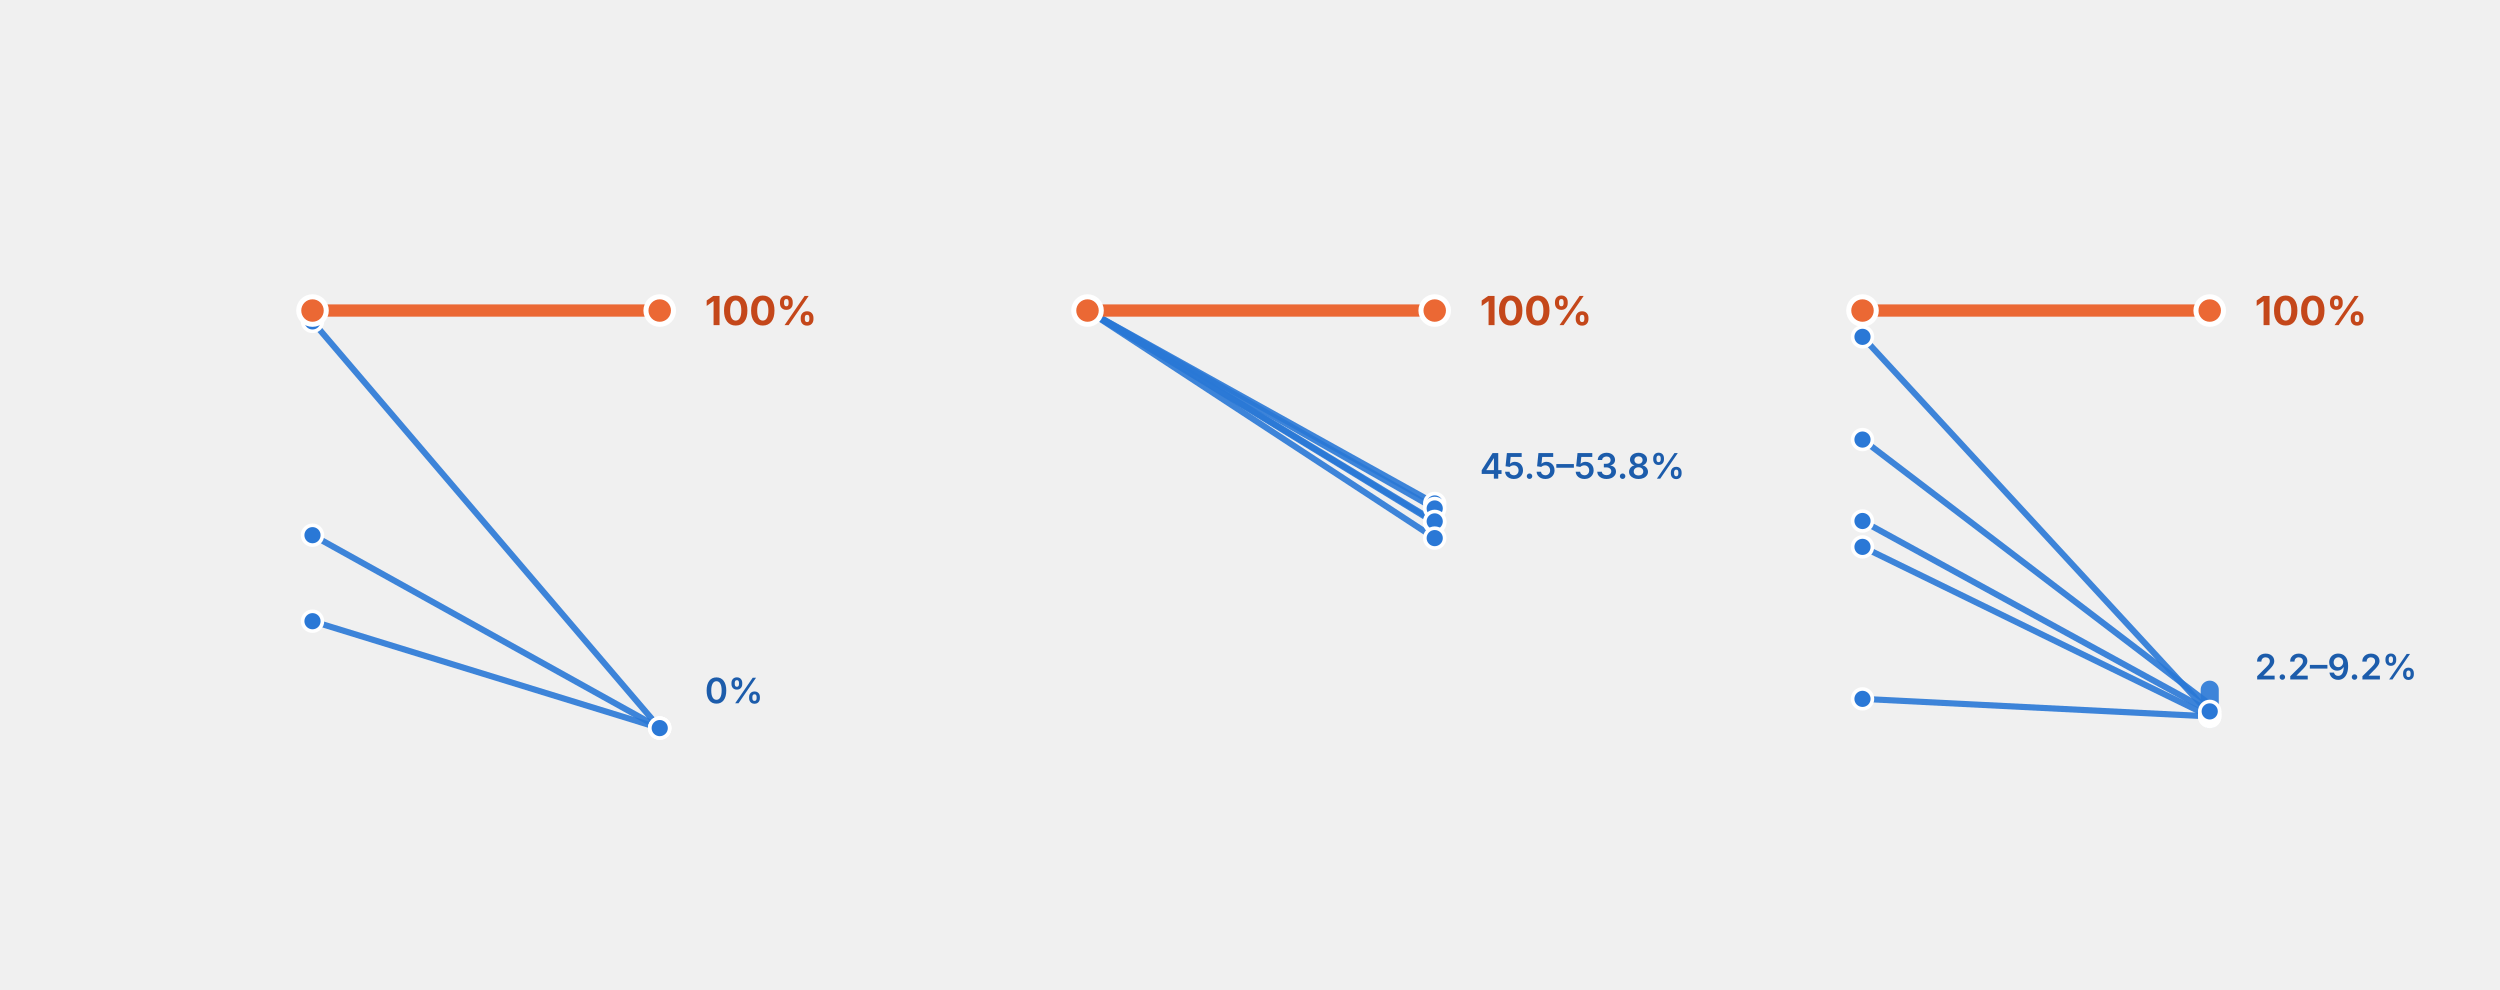
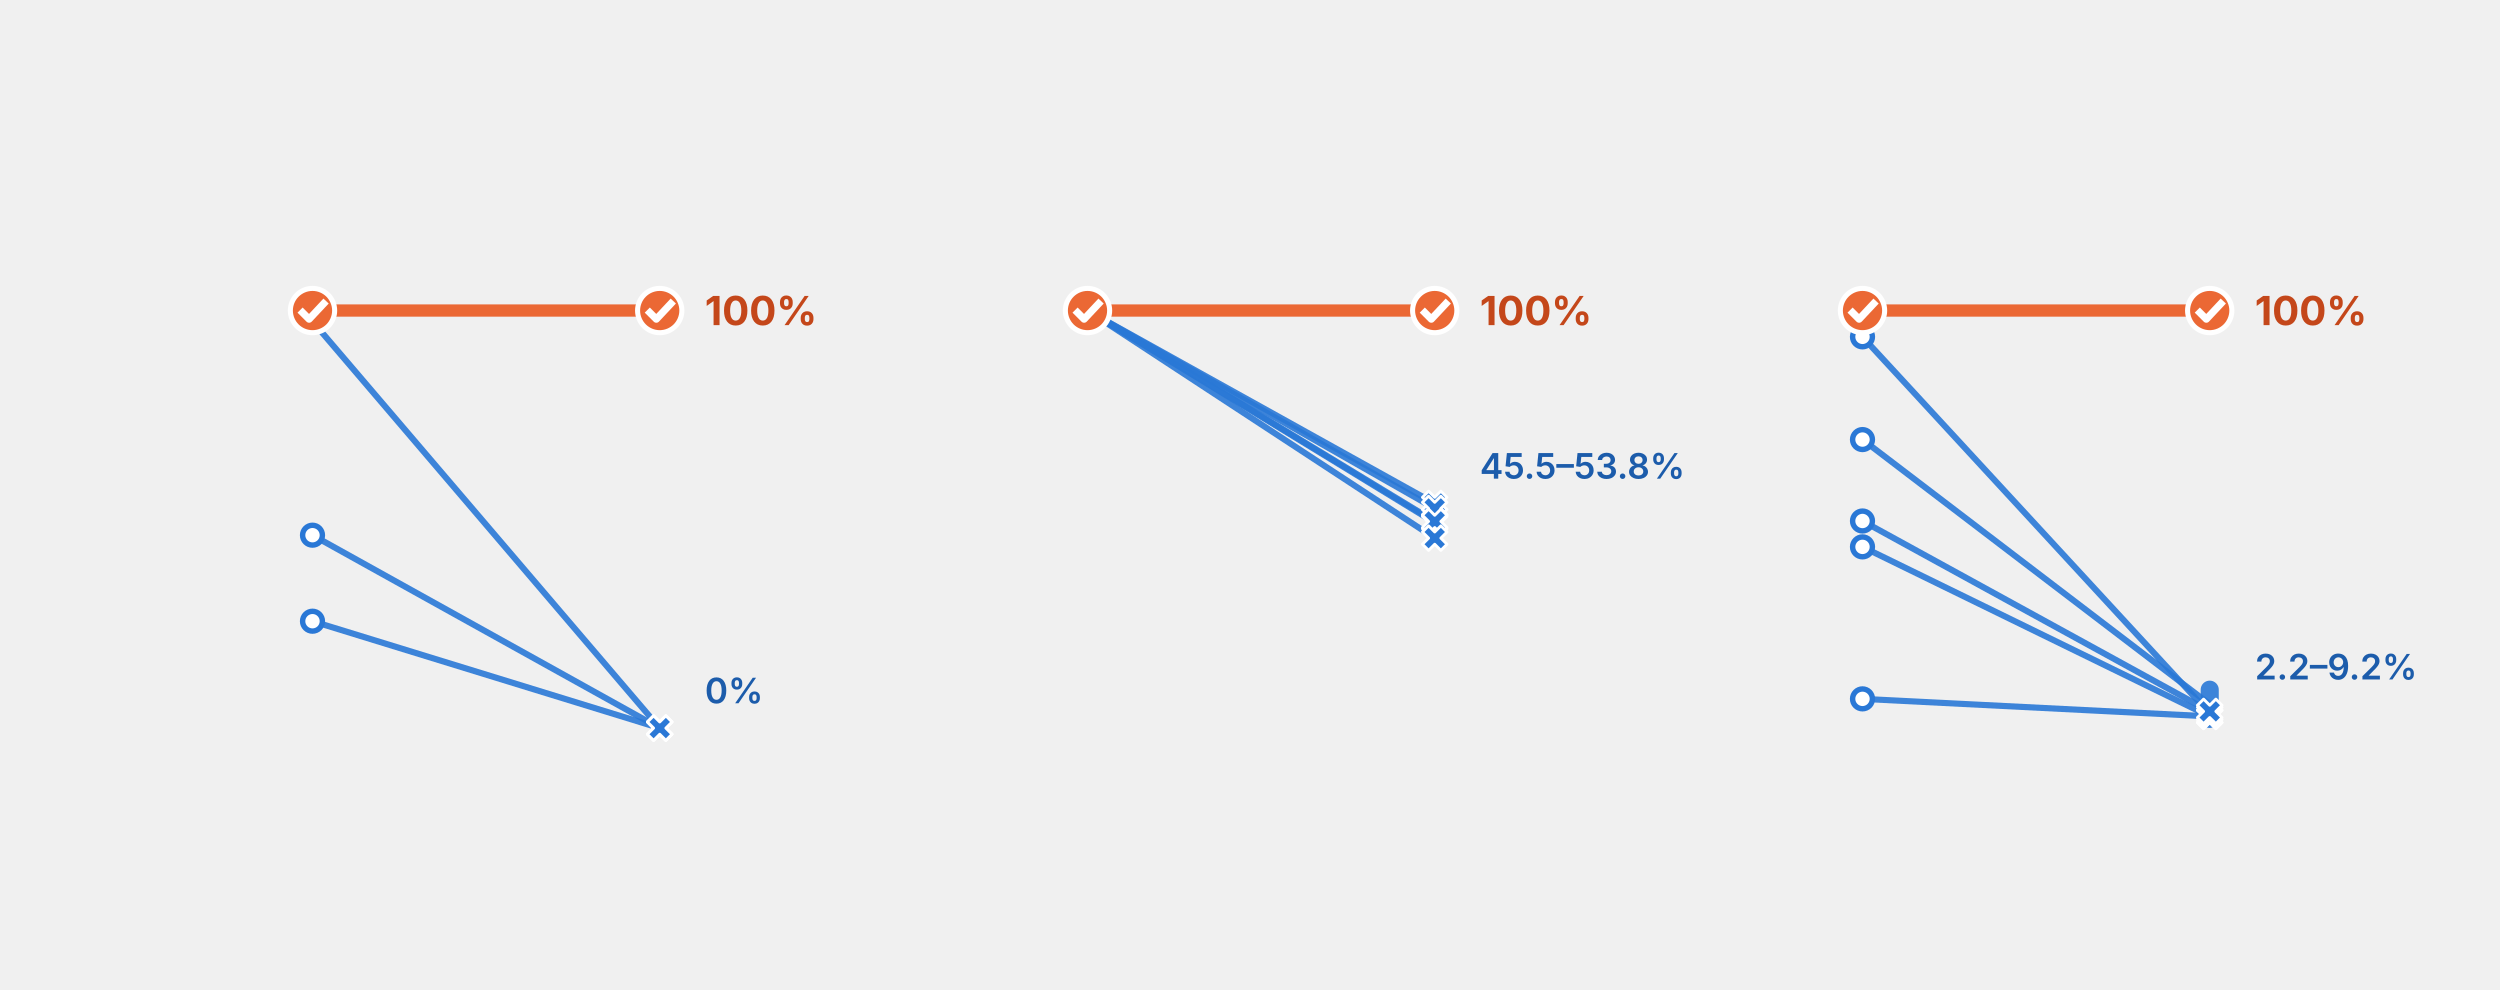
<svg xmlns="http://www.w3.org/2000/svg" xmlns:xlink="http://www.w3.org/1999/xlink" width="691.2pt" height="273.614pt" viewBox="0 0 691.2 273.614" version="1.1">
  <defs>
    <style type="text/css">*{stroke-linejoin: round; stroke-linecap: butt}</style>
  </defs>
  <g id="figure_1">
    <g id="patch_1">
      <path d="M 0 273.614  L 691.2 273.614  L 691.2 0  L 0 0  L 0 273.614  z " style="fill: none" />
    </g>
-     <g id="axes_1">
+     <g id="axes_1" />
+     <g id="axes_2">
      <g id="data">
        <path d="M 86.4 171.75  L 182.4 201.304  " clip-path="url(#p888ab02acb)" style="fill: none; stroke: #2a78d6; stroke-opacity: 0.9; stroke-width: 1.7; stroke-linecap: round" />
      </g>
      <g id="data">
        <path d="M 86.4 147.969  L 182.4 201.304  " clip-path="url(#p888ab02acb)" style="fill: none; stroke: #2a78d6; stroke-opacity: 0.9; stroke-width: 1.7; stroke-linecap: round" />
      </g>
      <g id="data">
        <path d="M 86.4 88.861  L 182.4 201.304  " clip-path="url(#p888ab02acb)" style="fill: none; stroke: #2a78d6; stroke-opacity: 0.9; stroke-width: 1.7; stroke-linecap: round" />
      </g>
      <g id="data">
        <g style="fill: #c4471a" transform="translate(194.88 89.89815) scale(0.111014 -0.111014)">
          <defs>
            <path id="Inter-Bold-53e" d="M 2341 4656  L 2341 0  L 1388 0  L 1388 3816  L 1356 3816  L 291 3063  L 291 3934  L 1319 4656  L 2341 4656  z " transform="scale(0.015625)" />
            <path id="Inter-Bold-53d" d="M 2156 -63  Q 1275 -63 784 565  Q 294 1194 294 2325  Q 294 3456 786 4087  Q 1278 4719 2156 4719  Q 3038 4719 3530 4086  Q 4022 3453 4022 2325  Q 4022 1194 3531 565  Q 3041 -63 2156 -63  z M 2156 728  Q 2588 728 2819 1143  Q 3050 1559 3050 2325  Q 3050 3094 2819 3512  Q 2588 3931 2156 3931  Q 1728 3931 1497 3511  Q 1266 3091 1266 2325  Q 1266 1559 1495 1143  Q 1725 728 2156 728  z " transform="scale(0.015625)" />
            <path id="Inter-Bold-6d0" d="M 4903 -81  Q 4572 -81 4345 59  Q 4119 200 4003 433  Q 3888 666 3888 944  L 3888 1188  Q 3888 1469 4006 1701  Q 4125 1934 4351 2075  Q 4578 2216 4903 2216  Q 5234 2216 5461 2075  Q 5688 1934 5803 1700  Q 5919 1466 5919 1188  L 5919 944  Q 5919 666 5801 431  Q 5684 197 5457 58  Q 5231 -81 4903 -81  z M 1597 2434  Q 1266 2434 1039 2575  Q 813 2716 697 2948  Q 581 3181 581 3459  L 581 3703  Q 581 3984 700 4217  Q 819 4450 1045 4590  Q 1272 4731 1597 4731  Q 1928 4731 2154 4590  Q 2381 4450 2497 4215  Q 2613 3981 2613 3703  L 2613 3459  Q 2613 3178 2495 2945  Q 2378 2713 2151 2573  Q 1925 2434 1597 2434  z M 1309 0  L 4509 4656  L 5156 4656  L 1956 0  L 1309 0  z M 1597 3006  Q 1806 3006 1882 3147  Q 1959 3288 1959 3459  L 1959 3703  Q 1959 3872 1886 4017  Q 1813 4163 1597 4163  Q 1391 4163 1311 4016  Q 1231 3869 1231 3703  L 1231 3459  Q 1231 3288 1311 3147  Q 1391 3006 1597 3006  z M 4903 491  Q 5113 491 5189 631  Q 5266 772 5266 944  L 5266 1188  Q 5266 1356 5192 1501  Q 5119 1647 4903 1647  Q 4697 1647 4619 1500  Q 4541 1353 4541 1188  L 4541 944  Q 4541 772 4619 631  Q 4697 491 4903 491  z " transform="scale(0.015625)" />
          </defs>
          <use xlink:href="#Inter-Bold-53e" />
          <use xlink:href="#Inter-Bold-53d" transform="translate(43.10938 0)" />
          <use xlink:href="#Inter-Bold-53d" transform="translate(110.5469 0)" />
          <use xlink:href="#Inter-Bold-6d0" transform="translate(177.9844 0)" />
        </g>
      </g>
      <g id="data">
        <g style="fill: #1c5cab" transform="translate(194.88 194.4475) scale(0.097138 -0.097138)">
          <defs>
            <path id="Inter-SemiBold-53d" d="M 2113 -63  Q 1263 -63 792 564  Q 322 1191 322 2325  Q 322 3456 794 4087  Q 1266 4719 2113 4719  Q 2956 4719 3428 4087  Q 3900 3456 3900 2325  Q 3900 1191 3429 564  Q 2959 -63 2113 -63  z M 2113 638  Q 2569 638 2814 1078  Q 3059 1519 3059 2325  Q 3059 3134 2814 3578  Q 2569 4022 2113 4022  Q 1656 4022 1409 3576  Q 1163 3131 1163 2325  Q 1163 1519 1408 1078  Q 1653 638 2113 638  z " transform="scale(0.015625)" />
            <path id="Inter-SemiBold-6d0" d="M 4822 -84  Q 4500 -84 4281 53  Q 4063 191 3950 417  Q 3838 644 3838 916  L 3838 1159  Q 3838 1431 3953 1657  Q 4069 1884 4287 2021  Q 4506 2159 4822 2159  Q 5144 2159 5361 2021  Q 5578 1884 5689 1656  Q 5800 1428 5800 1159  L 5800 916  Q 5800 644 5687 416  Q 5575 188 5356 52  Q 5138 -84 4822 -84  z M 1609 2488  Q 1288 2488 1069 2625  Q 850 2763 737 2991  Q 625 3219 625 3488  L 625 3731  Q 625 4003 740 4231  Q 856 4459 1075 4595  Q 1294 4731 1609 4731  Q 1931 4731 2148 4593  Q 2366 4456 2477 4229  Q 2588 4003 2588 3731  L 2588 3488  Q 2588 3216 2475 2989  Q 2363 2763 2144 2625  Q 1925 2488 1609 2488  z M 1294 0  L 4494 4656  L 5103 4656  L 1903 0  L 1294 0  z M 4822 434  Q 5041 434 5123 582  Q 5206 731 5206 916  L 5206 1159  Q 5206 1341 5126 1492  Q 5047 1644 4822 1644  Q 4606 1644 4518 1491  Q 4431 1338 4431 1159  L 4431 916  Q 4431 731 4517 582  Q 4603 434 4822 434  z M 1609 3006  Q 1828 3006 1911 3154  Q 1994 3303 1994 3488  L 1994 3731  Q 1994 3913 1914 4064  Q 1834 4216 1609 4216  Q 1394 4216 1308 4062  Q 1222 3909 1222 3731  L 1222 3488  Q 1222 3303 1306 3154  Q 1391 3006 1609 3006  z " transform="scale(0.015625)" />
          </defs>
          <use xlink:href="#Inter-SemiBold-53d" />
          <use xlink:href="#Inter-SemiBold-6d0" transform="translate(65.96875 0)" />
        </g>
      </g>
      <g id="data">
        <defs>
-           <path id="m8c56b86d08" d="M 0 2.739  C 0.726 2.739 1.423 2.45 1.936 1.936  C 2.45 1.423 2.739 0.726 2.739 0  C 2.739 -0.726 2.45 -1.423 1.936 -1.936  C 1.423 -2.45 0.726 -2.739 0 -2.739  C -0.726 -2.739 -1.423 -2.45 -1.936 -1.936  C -2.45 -1.423 -2.739 -0.726 -2.739 0  C -2.739 0.726 -2.45 1.423 -1.936 1.936  C -1.423 2.45 -0.726 2.739 0 2.739  z " style="stroke: #ffffff" />
+           <path id="md36c27acf5" d="M -1.696 3.391  L 0 1.696  L 1.696 3.391  L 3.391 1.696  L 1.696 0  L 3.391 -1.696  L 1.696 -3.391  L 0 -1.696  L -1.696 -3.391  L -3.391 -1.696  L -1.696 0  L -3.391 1.696  z " style="stroke: #ffffff; stroke-width: 0.8" />
        </defs>
        <g clip-path="url(#p888ab02acb)">
-           <use xlink:href="#m8c56b86d08" x="182.4" y="201.304" style="fill: #2a78d6; stroke: #ffffff" />
-         </g>
-       </g>
-       <g id="data">
-         <g clip-path="url(#p888ab02acb)">
-           <use xlink:href="#m8c56b86d08" x="86.4" y="171.75" style="fill: #2a78d6; stroke: #ffffff" />
-         </g>
-       </g>
-       <g id="data">
-         <g clip-path="url(#p888ab02acb)">
-           <use xlink:href="#m8c56b86d08" x="182.4" y="201.304" style="fill: #2a78d6; stroke: #ffffff" />
-         </g>
-       </g>
-       <g id="data">
-         <g clip-path="url(#p888ab02acb)">
-           <use xlink:href="#m8c56b86d08" x="86.4" y="147.969" style="fill: #2a78d6; stroke: #ffffff" />
-         </g>
-       </g>
-       <g id="data">
-         <g clip-path="url(#p888ab02acb)">
-           <use xlink:href="#m8c56b86d08" x="182.4" y="201.304" style="fill: #2a78d6; stroke: #ffffff" />
-         </g>
-       </g>
-       <g id="data">
-         <g clip-path="url(#p888ab02acb)">
-           <use xlink:href="#m8c56b86d08" x="86.4" y="88.861" style="fill: #2a78d6; stroke: #ffffff" />
+           <use xlink:href="#md36c27acf5" x="182.4" y="201.304" style="fill: #2a78d6; stroke: #ffffff; stroke-width: 0.8" />
+         </g>
+       </g>
+       <g id="data">
+         <defs>
+           <path id="m43b4007abd" d="M 0 2.739  C 0.726 2.739 1.423 2.45 1.936 1.936  C 2.45 1.423 2.739 0.726 2.739 0  C 2.739 -0.726 2.45 -1.423 1.936 -1.936  C 1.423 -2.45 0.726 -2.739 0 -2.739  C -0.726 -2.739 -1.423 -2.45 -1.936 -1.936  C -2.45 -1.423 -2.739 -0.726 -2.739 0  C -2.739 0.726 -2.45 1.423 -1.936 1.936  C -1.423 2.45 -0.726 2.739 0 2.739  z " style="stroke: #2a78d6; stroke-width: 1.5" />
+         </defs>
+         <g clip-path="url(#p888ab02acb)">
+           <use xlink:href="#m43b4007abd" x="86.4" y="171.75" style="fill: #ffffff; stroke: #2a78d6; stroke-width: 1.5" />
+         </g>
+       </g>
+       <g id="data">
+         <g clip-path="url(#p888ab02acb)">
+           <use xlink:href="#md36c27acf5" x="182.4" y="201.304" style="fill: #2a78d6; stroke: #ffffff; stroke-width: 0.8" />
+         </g>
+       </g>
+       <g id="data">
+         <g clip-path="url(#p888ab02acb)">
+           <use xlink:href="#m43b4007abd" x="86.4" y="147.969" style="fill: #ffffff; stroke: #2a78d6; stroke-width: 1.5" />
+         </g>
+       </g>
+       <g id="data">
+         <g clip-path="url(#p888ab02acb)">
+           <use xlink:href="#md36c27acf5" x="182.4" y="201.304" style="fill: #2a78d6; stroke: #ffffff; stroke-width: 0.8" />
+         </g>
+       </g>
+       <g id="data">
+         <g clip-path="url(#p888ab02acb)">
+           <use xlink:href="#m43b4007abd" x="86.4" y="88.861" style="fill: #ffffff; stroke: #2a78d6; stroke-width: 1.5" />
        </g>
      </g>
      <g id="data">
        <path d="M 86.4 85.86  L 182.4 85.86  " clip-path="url(#p888ab02acb)" style="fill: none; stroke: #eb6834; stroke-width: 3.4; stroke-linecap: round" />
      </g>
      <g id="data">
        <defs>
-           <path id="mffadfadfa1" d="M 0 3.808  C 1.01 3.808 1.979 3.407 2.693 2.693  C 3.407 1.979 3.808 1.01 3.808 0  C 3.808 -1.01 3.407 -1.979 2.693 -2.693  C 1.979 -3.407 1.01 -3.808 0 -3.808  C -1.01 -3.808 -1.979 -3.407 -2.693 -2.693  C -3.407 -1.979 -3.808 -1.01 -3.808 0  C -3.808 1.01 -3.407 1.979 -2.693 2.693  C -1.979 3.407 -1.01 3.808 0 3.808  z " style="stroke: #ffffff; stroke-width: 1.4" />
+           <path id="ma71b3e428f" d="M 0 6.124  C 1.624 6.124 3.182 5.478 4.33 4.33  C 5.478 3.182 6.124 1.624 6.124 0  C 6.124 -1.624 5.478 -3.182 4.33 -4.33  C 3.182 -5.478 1.624 -6.124 0 -6.124  C -1.624 -6.124 -3.182 -5.478 -4.33 -4.33  C -5.478 -3.182 -6.124 -1.624 -6.124 0  C -6.124 1.624 -5.478 3.182 -4.33 4.33  C -3.182 5.478 -1.624 6.124 0 6.124  z " style="stroke: #ffffff; stroke-width: 1.4" />
        </defs>
        <g clip-path="url(#p888ab02acb)">
-           <use xlink:href="#mffadfadfa1" x="86.4" y="85.86" style="fill: #eb6834; stroke: #ffffff; stroke-width: 1.4" />
-           <use xlink:href="#mffadfadfa1" x="182.4" y="85.86" style="fill: #eb6834; stroke: #ffffff; stroke-width: 1.4" />
+           <use xlink:href="#ma71b3e428f" x="86.4" y="85.86" style="fill: #eb6834; stroke: #ffffff; stroke-width: 1.4" />
+           <use xlink:href="#ma71b3e428f" x="182.4" y="85.86" style="fill: #eb6834; stroke: #ffffff; stroke-width: 1.4" />
+         </g>
+       </g>
+       <g id="data">
+         <defs>
+           <path id="m2777c8f40f" d="M -3.438 -0.125  L -0.938 2.375  L 3.75 -2.625  " style="stroke: #ffffff; stroke-width: 2" />
+         </defs>
+         <g clip-path="url(#p888ab02acb)">
+           <use xlink:href="#m2777c8f40f" x="86.4" y="85.86" style="fill-opacity: 0; stroke: #ffffff; stroke-width: 2" />
+           <use xlink:href="#m2777c8f40f" x="182.4" y="85.86" style="fill-opacity: 0; stroke: #ffffff; stroke-width: 2" />
        </g>
      </g>
    </g>
-     <g id="axes_2">
+     <g id="axes_3">
      <g id="data">
        <path d="M 300.672 85.86  L 396.672 139.195  " clip-path="url(#p907dd5ef7e)" style="fill: none; stroke: #2a78d6; stroke-opacity: 0.9; stroke-width: 1.7; stroke-linecap: round" />
      </g>
      <g id="data">
        <path d="M 300.672 85.86  L 396.672 140.58  " clip-path="url(#p907dd5ef7e)" style="fill: none; stroke: #2a78d6; stroke-opacity: 0.9; stroke-width: 1.7; stroke-linecap: round" />
      </g>
      <g id="data">
        <path d="M 300.672 85.86  L 396.672 144.505  " clip-path="url(#p907dd5ef7e)" style="fill: none; stroke: #2a78d6; stroke-opacity: 0.9; stroke-width: 1.7; stroke-linecap: round" />
      </g>
      <g id="data">
        <path d="M 300.672 85.86  L 396.672 144.159  " clip-path="url(#p907dd5ef7e)" style="fill: none; stroke: #2a78d6; stroke-opacity: 0.9; stroke-width: 1.7; stroke-linecap: round" />
      </g>
      <g id="data">
        <path d="M 300.672 85.86  L 396.672 148.777  " clip-path="url(#p907dd5ef7e)" style="fill: none; stroke: #2a78d6; stroke-opacity: 0.9; stroke-width: 1.7; stroke-linecap: round" />
      </g>
      <g id="data">
        <g style="fill: #c4471a" transform="translate(409.152 89.89815) scale(0.111014 -0.111014)">
          <use xlink:href="#Inter-Bold-53e" />
          <use xlink:href="#Inter-Bold-53d" transform="translate(43.10938 0)" />
          <use xlink:href="#Inter-Bold-53d" transform="translate(110.5469 0)" />
          <use xlink:href="#Inter-Bold-6d0" transform="translate(177.9844 0)" />
        </g>
      </g>
      <g id="data">
        <g style="fill: #1c5cab" transform="translate(409.152 132.3386) scale(0.097138 -0.097138)">
          <defs>
            <path id="Inter-SemiBold-542" d="M 334 866  L 334 1531  L 2313 4656  L 3350 4656  L 3350 1553  L 3950 1553  L 3950 866  L 3350 866  L 3350 0  L 2550 0  L 2550 866  L 334 866  z M 2566 1553  L 2566 3706  L 2528 3706  L 1188 1591  L 1188 1553  L 2566 1553  z " transform="scale(0.015625)" />
            <path id="Inter-SemiBold-543" d="M 1931 -63  Q 1475 -63 1117 109  Q 759 281 550 579  Q 341 878 328 1263  L 1141 1263  Q 1156 975 1384 795  Q 1613 616 1931 616  Q 2303 616 2545 866  Q 2788 1116 2788 1509  Q 2788 1906 2539 2164  Q 2291 2422 1906 2422  Q 1694 2422 1492 2342  Q 1291 2263 1172 2134  L 416 2256  L 659 4656  L 3353 4656  L 3353 3956  L 1350 3956  L 1219 2719  L 1244 2719  Q 1375 2872 1611 2970  Q 1847 3069 2128 3069  Q 2550 3069 2883 2870  Q 3216 2672 3406 2323  Q 3597 1975 3597 1528  Q 3597 1066 3384 706  Q 3172 347 2797 142  Q 2422 -63 1931 -63  z " transform="scale(0.015625)" />
            <path id="Inter-SemiBold-5de" d="M 1019 -53  Q 809 -53 664 90  Q 519 234 519 447  Q 519 656 664 800  Q 809 944 1019 944  Q 1231 944 1376 800  Q 1522 656 1522 447  Q 1522 234 1376 90  Q 1231 -53 1019 -53  z " transform="scale(0.015625)" />
            <path id="Inter-SemiBold-5c0" d="M 3200 2659  L 3200 1987  L 0 1987  L 0 2659  L 3200 2659  z " transform="scale(0.015625)" />
            <path id="Inter-SemiBold-541" d="M 2034 -63  Q 1544 -63 1164 104  Q 784 272 565 572  Q 347 872 334 1263  L 1175 1263  Q 1194 975 1437 806  Q 1681 638 2034 638  Q 2409 638 2650 831  Q 2891 1025 2891 1334  Q 2891 1653 2642 1854  Q 2394 2056 1950 2056  L 1538 2056  L 1538 2700  L 1950 2700  Q 2313 2700 2541 2887  Q 2769 3075 2769 3381  Q 2769 3678 2570 3858  Q 2372 4038 2044 4038  Q 1722 4038 1483 3869  Q 1244 3700 1234 3403  L 431 3403  Q 438 3791 655 4087  Q 872 4384 1236 4551  Q 1600 4719 2050 4719  Q 2516 4719 2859 4544  Q 3203 4369 3392 4076  Q 3581 3784 3581 3431  Q 3581 3038 3350 2772  Q 3119 2506 2741 2422  L 2741 2384  Q 3228 2316 3489 2022  Q 3750 1728 3750 1291  Q 3750 900 3528 594  Q 3306 288 2918 112  Q 2531 -63 2034 -63  z " transform="scale(0.015625)" />
            <path id="Inter-SemiBold-547" d="M 2047 -63  Q 1541 -63 1152 106  Q 763 275 542 572  Q 322 869 322 1247  Q 322 1538 450 1784  Q 578 2031 798 2197  Q 1019 2363 1294 2409  L 1294 2438  Q 934 2519 712 2806  Q 491 3094 491 3472  Q 491 3831 692 4112  Q 894 4394 1245 4556  Q 1597 4719 2047 4719  Q 2494 4719 2845 4556  Q 3197 4394 3400 4112  Q 3603 3831 3603 3472  Q 3603 3094 3379 2806  Q 3156 2519 2803 2438  L 2803 2409  Q 3072 2363 3292 2197  Q 3513 2031 3644 1784  Q 3775 1538 3775 1247  Q 3775 869 3553 572  Q 3331 275 2940 106  Q 2550 -63 2047 -63  z M 2047 581  Q 2441 581 2677 781  Q 2913 981 2913 1306  Q 2913 1641 2666 1856  Q 2419 2072 2047 2072  Q 1669 2072 1423 1856  Q 1178 1641 1178 1306  Q 1178 981 1414 781  Q 1650 581 2047 581  z M 2047 2703  Q 2369 2703 2578 2893  Q 2788 3084 2788 3391  Q 2788 3694 2581 3878  Q 2375 4063 2047 4063  Q 1716 4063 1511 3878  Q 1306 3694 1306 3391  Q 1306 3088 1514 2895  Q 1722 2703 2047 2703  z " transform="scale(0.015625)" />
          </defs>
          <use xlink:href="#Inter-SemiBold-542" />
          <use xlink:href="#Inter-SemiBold-543" transform="translate(66.60938 0)" />
          <use xlink:href="#Inter-SemiBold-5de" transform="translate(125.4062 0)" />
          <use xlink:href="#Inter-SemiBold-543" transform="translate(156.375 0)" />
          <use xlink:href="#Inter-SemiBold-5c0" transform="translate(217.6094 0)" />
          <use xlink:href="#Inter-SemiBold-543" transform="translate(267.6094 0)" />
          <use xlink:href="#Inter-SemiBold-541" transform="translate(328.8438 0)" />
          <use xlink:href="#Inter-SemiBold-5de" transform="translate(390.3281 0)" />
          <use xlink:href="#Inter-SemiBold-547" transform="translate(419.5781 0)" />
          <use xlink:href="#Inter-SemiBold-6d0" transform="translate(483.5938 0)" />
        </g>
      </g>
      <g id="data">
        <g clip-path="url(#p907dd5ef7e)">
-           <use xlink:href="#m8c56b86d08" x="396.672" y="139.195" style="fill: #2a78d6; stroke: #ffffff" />
-         </g>
-       </g>
-       <g id="data">
-         <g clip-path="url(#p907dd5ef7e)">
-           <use xlink:href="#m8c56b86d08" x="300.672" y="85.86" style="fill: #2a78d6; stroke: #ffffff" />
-         </g>
-       </g>
-       <g id="data">
-         <g clip-path="url(#p907dd5ef7e)">
-           <use xlink:href="#m8c56b86d08" x="396.672" y="140.58" style="fill: #2a78d6; stroke: #ffffff" />
-         </g>
-       </g>
-       <g id="data">
-         <g clip-path="url(#p907dd5ef7e)">
-           <use xlink:href="#m8c56b86d08" x="300.672" y="85.86" style="fill: #2a78d6; stroke: #ffffff" />
-         </g>
-       </g>
-       <g id="data">
-         <g clip-path="url(#p907dd5ef7e)">
-           <use xlink:href="#m8c56b86d08" x="396.672" y="144.505" style="fill: #2a78d6; stroke: #ffffff" />
-         </g>
-       </g>
-       <g id="data">
-         <g clip-path="url(#p907dd5ef7e)">
-           <use xlink:href="#m8c56b86d08" x="300.672" y="85.86" style="fill: #2a78d6; stroke: #ffffff" />
-         </g>
-       </g>
-       <g id="data">
-         <g clip-path="url(#p907dd5ef7e)">
-           <use xlink:href="#m8c56b86d08" x="396.672" y="144.159" style="fill: #2a78d6; stroke: #ffffff" />
-         </g>
-       </g>
-       <g id="data">
-         <g clip-path="url(#p907dd5ef7e)">
-           <use xlink:href="#m8c56b86d08" x="300.672" y="85.86" style="fill: #2a78d6; stroke: #ffffff" />
-         </g>
-       </g>
-       <g id="data">
-         <g clip-path="url(#p907dd5ef7e)">
-           <use xlink:href="#m8c56b86d08" x="396.672" y="148.777" style="fill: #2a78d6; stroke: #ffffff" />
-         </g>
-       </g>
-       <g id="data">
-         <g clip-path="url(#p907dd5ef7e)">
-           <use xlink:href="#m8c56b86d08" x="300.672" y="85.86" style="fill: #2a78d6; stroke: #ffffff" />
+           <use xlink:href="#md36c27acf5" x="396.672" y="139.195" style="fill: #2a78d6; stroke: #ffffff; stroke-width: 0.8" />
+         </g>
+       </g>
+       <g id="data">
+         <g clip-path="url(#p907dd5ef7e)">
+           <use xlink:href="#m43b4007abd" x="300.672" y="85.86" style="fill: #ffffff; stroke: #2a78d6; stroke-width: 1.5" />
+         </g>
+       </g>
+       <g id="data">
+         <g clip-path="url(#p907dd5ef7e)">
+           <use xlink:href="#md36c27acf5" x="396.672" y="140.58" style="fill: #2a78d6; stroke: #ffffff; stroke-width: 0.8" />
+         </g>
+       </g>
+       <g id="data">
+         <g clip-path="url(#p907dd5ef7e)">
+           <use xlink:href="#m43b4007abd" x="300.672" y="85.86" style="fill: #ffffff; stroke: #2a78d6; stroke-width: 1.5" />
+         </g>
+       </g>
+       <g id="data">
+         <g clip-path="url(#p907dd5ef7e)">
+           <use xlink:href="#md36c27acf5" x="396.672" y="144.505" style="fill: #2a78d6; stroke: #ffffff; stroke-width: 0.8" />
+         </g>
+       </g>
+       <g id="data">
+         <g clip-path="url(#p907dd5ef7e)">
+           <use xlink:href="#m43b4007abd" x="300.672" y="85.86" style="fill: #ffffff; stroke: #2a78d6; stroke-width: 1.5" />
+         </g>
+       </g>
+       <g id="data">
+         <g clip-path="url(#p907dd5ef7e)">
+           <use xlink:href="#md36c27acf5" x="396.672" y="144.159" style="fill: #2a78d6; stroke: #ffffff; stroke-width: 0.8" />
+         </g>
+       </g>
+       <g id="data">
+         <g clip-path="url(#p907dd5ef7e)">
+           <use xlink:href="#m43b4007abd" x="300.672" y="85.86" style="fill: #ffffff; stroke: #2a78d6; stroke-width: 1.5" />
+         </g>
+       </g>
+       <g id="data">
+         <g clip-path="url(#p907dd5ef7e)">
+           <use xlink:href="#md36c27acf5" x="396.672" y="148.777" style="fill: #2a78d6; stroke: #ffffff; stroke-width: 0.8" />
+         </g>
+       </g>
+       <g id="data">
+         <g clip-path="url(#p907dd5ef7e)">
+           <use xlink:href="#m43b4007abd" x="300.672" y="85.86" style="fill: #ffffff; stroke: #2a78d6; stroke-width: 1.5" />
        </g>
      </g>
      <g id="data">
        <path d="M 300.672 85.86  L 396.672 85.86  " clip-path="url(#p907dd5ef7e)" style="fill: none; stroke: #eb6834; stroke-width: 3.4; stroke-linecap: round" />
      </g>
      <g id="data">
        <g clip-path="url(#p907dd5ef7e)">
-           <use xlink:href="#mffadfadfa1" x="300.672" y="85.86" style="fill: #eb6834; stroke: #ffffff; stroke-width: 1.4" />
-           <use xlink:href="#mffadfadfa1" x="396.672" y="85.86" style="fill: #eb6834; stroke: #ffffff; stroke-width: 1.4" />
+           <use xlink:href="#ma71b3e428f" x="300.672" y="85.86" style="fill: #eb6834; stroke: #ffffff; stroke-width: 1.4" />
+           <use xlink:href="#ma71b3e428f" x="396.672" y="85.86" style="fill: #eb6834; stroke: #ffffff; stroke-width: 1.4" />
+         </g>
+       </g>
+       <g id="data">
+         <g clip-path="url(#p907dd5ef7e)">
+           <use xlink:href="#m2777c8f40f" x="300.672" y="85.86" style="fill-opacity: 0; stroke: #ffffff; stroke-width: 2" />
+           <use xlink:href="#m2777c8f40f" x="396.672" y="85.86" style="fill-opacity: 0; stroke: #ffffff; stroke-width: 2" />
        </g>
      </g>
    </g>
-     <g id="axes_3">
+     <g id="axes_4">
      <g id="data">
        <path d="M 514.944 121.532  L 610.944 194.724  " clip-path="url(#p72f8f98827)" style="fill: none; stroke: #2a78d6; stroke-opacity: 0.9; stroke-width: 1.7; stroke-linecap: round" />
      </g>
      <g id="data">
        <path d="M 514.944 193.223  L 610.944 198.071  " clip-path="url(#p72f8f98827)" style="fill: none; stroke: #2a78d6; stroke-opacity: 0.9; stroke-width: 1.7; stroke-linecap: round" />
      </g>
      <g id="data">
        <path d="M 514.944 151.201  L 610.944 198.071  " clip-path="url(#p72f8f98827)" style="fill: none; stroke: #2a78d6; stroke-opacity: 0.9; stroke-width: 1.7; stroke-linecap: round" />
      </g>
      <g id="data">
        <path d="M 514.944 93.133  L 610.944 197.263  " clip-path="url(#p72f8f98827)" style="fill: none; stroke: #2a78d6; stroke-opacity: 0.9; stroke-width: 1.7; stroke-linecap: round" />
      </g>
      <g id="data">
        <path d="M 514.944 144.044  L 610.944 196.686  " clip-path="url(#p72f8f98827)" style="fill: none; stroke: #2a78d6; stroke-opacity: 0.9; stroke-width: 1.7; stroke-linecap: round" />
      </g>
      <g id="data">
        <path d="M 610.944 198.764  L 610.944 190.683  " clip-path="url(#p72f8f98827)" style="fill: none; stroke: #2a78d6; stroke-opacity: 0.9; stroke-width: 5; stroke-linecap: round" />
      </g>
      <g id="data">
        <g style="fill: #c4471a" transform="translate(623.424 89.89815) scale(0.111014 -0.111014)">
          <use xlink:href="#Inter-Bold-53e" />
          <use xlink:href="#Inter-Bold-53d" transform="translate(43.10938 0)" />
          <use xlink:href="#Inter-Bold-53d" transform="translate(110.5469 0)" />
          <use xlink:href="#Inter-Bold-6d0" transform="translate(177.9844 0)" />
        </g>
      </g>
      <g id="data">
        <g style="fill: #1c5cab" transform="translate(623.424 187.8671) scale(0.097138 -0.097138)">
          <defs>
            <path id="Inter-SemiBold-53f" d="M 419 0  L 419 600  L 2034 2191  Q 2375 2538 2553 2784  Q 2731 3031 2731 3328  Q 2731 3656 2511 3847  Q 2291 4038 1959 4038  Q 1609 4038 1400 3830  Q 1191 3622 1191 3263  L 394 3263  Q 394 3703 595 4031  Q 797 4359 1153 4539  Q 1509 4719 1969 4719  Q 2434 4719 2787 4544  Q 3141 4369 3337 4064  Q 3534 3759 3534 3369  Q 3534 3113 3436 2863  Q 3338 2613 3088 2303  Q 2838 1994 2384 1556  L 1575 731  L 1575 697  L 3603 697  L 3603 0  L 419 0  z " transform="scale(0.015625)" />
            <path id="Inter-SemiBold-548" d="M 1953 -66  Q 1516 -66 1175 106  Q 834 278 625 578  Q 416 878 366 1259  L 1191 1259  Q 1253 991 1450 823  Q 1647 656 1953 656  Q 2438 656 2700 1079  Q 2963 1503 2963 2247  L 2931 2247  Q 2763 1950 2455 1776  Q 2147 1603 1769 1603  Q 1359 1603 1032 1798  Q 706 1994 514 2337  Q 322 2681 322 3119  Q 322 3578 533 3943  Q 744 4309 1123 4518  Q 1503 4728 2006 4722  Q 2334 4719 2650 4605  Q 2966 4491 3219 4231  Q 3472 3972 3622 3539  Q 3772 3106 3772 2466  Q 3772 1666 3548 1100  Q 3325 534 2917 234  Q 2509 -66 1953 -66  z M 1991 2244  Q 2241 2244 2439 2367  Q 2638 2491 2755 2697  Q 2872 2903 2872 3147  Q 2872 3384 2759 3589  Q 2647 3794 2450 3917  Q 2253 4041 2003 4041  Q 1756 4041 1559 3920  Q 1363 3800 1248 3595  Q 1134 3391 1134 3138  Q 1134 2884 1245 2682  Q 1356 2481 1550 2362  Q 1744 2244 1991 2244  z " transform="scale(0.015625)" />
          </defs>
          <use xlink:href="#Inter-SemiBold-53f" />
          <use xlink:href="#Inter-SemiBold-5de" transform="translate(62.3125 0)" />
          <use xlink:href="#Inter-SemiBold-53f" transform="translate(94.20312 0)" />
          <use xlink:href="#Inter-SemiBold-5c0" transform="translate(156.5156 0)" />
          <use xlink:href="#Inter-SemiBold-548" transform="translate(206.5156 0)" />
          <use xlink:href="#Inter-SemiBold-5de" transform="translate(267.7031 0)" />
          <use xlink:href="#Inter-SemiBold-53f" transform="translate(299.5938 0)" />
          <use xlink:href="#Inter-SemiBold-6d0" transform="translate(361.9062 0)" />
        </g>
      </g>
      <g id="data">
        <g clip-path="url(#p72f8f98827)">
-           <use xlink:href="#m8c56b86d08" x="514.944" y="121.532" style="fill: #2a78d6; stroke: #ffffff" />
-         </g>
-       </g>
-       <g id="data">
-         <g clip-path="url(#p72f8f98827)">
-           <use xlink:href="#m8c56b86d08" x="610.944" y="198.071" style="fill: #2a78d6; stroke: #ffffff" />
-         </g>
-       </g>
-       <g id="data">
-         <g clip-path="url(#p72f8f98827)">
-           <use xlink:href="#m8c56b86d08" x="514.944" y="193.223" style="fill: #2a78d6; stroke: #ffffff" />
-         </g>
-       </g>
-       <g id="data">
-         <g clip-path="url(#p72f8f98827)">
-           <use xlink:href="#m8c56b86d08" x="610.944" y="198.071" style="fill: #2a78d6; stroke: #ffffff" />
-         </g>
-       </g>
-       <g id="data">
-         <g clip-path="url(#p72f8f98827)">
-           <use xlink:href="#m8c56b86d08" x="514.944" y="151.201" style="fill: #2a78d6; stroke: #ffffff" />
-         </g>
-       </g>
-       <g id="data">
-         <g clip-path="url(#p72f8f98827)">
-           <use xlink:href="#m8c56b86d08" x="610.944" y="197.263" style="fill: #2a78d6; stroke: #ffffff" />
-         </g>
-       </g>
-       <g id="data">
-         <g clip-path="url(#p72f8f98827)">
-           <use xlink:href="#m8c56b86d08" x="514.944" y="93.133" style="fill: #2a78d6; stroke: #ffffff" />
-         </g>
-       </g>
-       <g id="data">
-         <g clip-path="url(#p72f8f98827)">
-           <use xlink:href="#m8c56b86d08" x="610.944" y="196.686" style="fill: #2a78d6; stroke: #ffffff" />
-         </g>
-       </g>
-       <g id="data">
-         <g clip-path="url(#p72f8f98827)">
-           <use xlink:href="#m8c56b86d08" x="514.944" y="144.044" style="fill: #2a78d6; stroke: #ffffff" />
+           <use xlink:href="#m43b4007abd" x="514.944" y="121.532" style="fill: #ffffff; stroke: #2a78d6; stroke-width: 1.5" />
+         </g>
+       </g>
+       <g id="data">
+         <g clip-path="url(#p72f8f98827)">
+           <use xlink:href="#md36c27acf5" x="610.944" y="198.071" style="fill: #2a78d6; stroke: #ffffff; stroke-width: 0.8" />
+         </g>
+       </g>
+       <g id="data">
+         <g clip-path="url(#p72f8f98827)">
+           <use xlink:href="#m43b4007abd" x="514.944" y="193.223" style="fill: #ffffff; stroke: #2a78d6; stroke-width: 1.5" />
+         </g>
+       </g>
+       <g id="data">
+         <g clip-path="url(#p72f8f98827)">
+           <use xlink:href="#md36c27acf5" x="610.944" y="198.071" style="fill: #2a78d6; stroke: #ffffff; stroke-width: 0.8" />
+         </g>
+       </g>
+       <g id="data">
+         <g clip-path="url(#p72f8f98827)">
+           <use xlink:href="#m43b4007abd" x="514.944" y="151.201" style="fill: #ffffff; stroke: #2a78d6; stroke-width: 1.5" />
+         </g>
+       </g>
+       <g id="data">
+         <g clip-path="url(#p72f8f98827)">
+           <use xlink:href="#md36c27acf5" x="610.944" y="197.263" style="fill: #2a78d6; stroke: #ffffff; stroke-width: 0.8" />
+         </g>
+       </g>
+       <g id="data">
+         <g clip-path="url(#p72f8f98827)">
+           <use xlink:href="#m43b4007abd" x="514.944" y="93.133" style="fill: #ffffff; stroke: #2a78d6; stroke-width: 1.5" />
+         </g>
+       </g>
+       <g id="data">
+         <g clip-path="url(#p72f8f98827)">
+           <use xlink:href="#md36c27acf5" x="610.944" y="196.686" style="fill: #2a78d6; stroke: #ffffff; stroke-width: 0.8" />
+         </g>
+       </g>
+       <g id="data">
+         <g clip-path="url(#p72f8f98827)">
+           <use xlink:href="#m43b4007abd" x="514.944" y="144.044" style="fill: #ffffff; stroke: #2a78d6; stroke-width: 1.5" />
        </g>
      </g>
      <g id="data">
        <path d="M 514.944 85.86  L 610.944 85.86  " clip-path="url(#p72f8f98827)" style="fill: none; stroke: #eb6834; stroke-width: 3.4; stroke-linecap: round" />
      </g>
      <g id="data">
        <g clip-path="url(#p72f8f98827)">
-           <use xlink:href="#mffadfadfa1" x="514.944" y="85.86" style="fill: #eb6834; stroke: #ffffff; stroke-width: 1.4" />
-           <use xlink:href="#mffadfadfa1" x="610.944" y="85.86" style="fill: #eb6834; stroke: #ffffff; stroke-width: 1.4" />
+           <use xlink:href="#ma71b3e428f" x="514.944" y="85.86" style="fill: #eb6834; stroke: #ffffff; stroke-width: 1.4" />
+           <use xlink:href="#ma71b3e428f" x="610.944" y="85.86" style="fill: #eb6834; stroke: #ffffff; stroke-width: 1.4" />
+         </g>
+       </g>
+       <g id="data">
+         <g clip-path="url(#p72f8f98827)">
+           <use xlink:href="#m2777c8f40f" x="514.944" y="85.86" style="fill-opacity: 0; stroke: #ffffff; stroke-width: 2" />
+           <use xlink:href="#m2777c8f40f" x="610.944" y="85.86" style="fill-opacity: 0; stroke: #ffffff; stroke-width: 2" />
        </g>
      </g>
    </g>
  </g>
  <defs>
    <clipPath id="p888ab02acb">
      <rect x="51.84" y="75.47" width="190.08" height="136.224" />
    </clipPath>
    <clipPath id="p907dd5ef7e">
      <rect x="266.112" y="75.47" width="190.08" height="136.224" />
    </clipPath>
    <clipPath id="p72f8f98827">
      <rect x="480.384" y="75.47" width="190.08" height="136.224" />
    </clipPath>
  </defs>
</svg>
